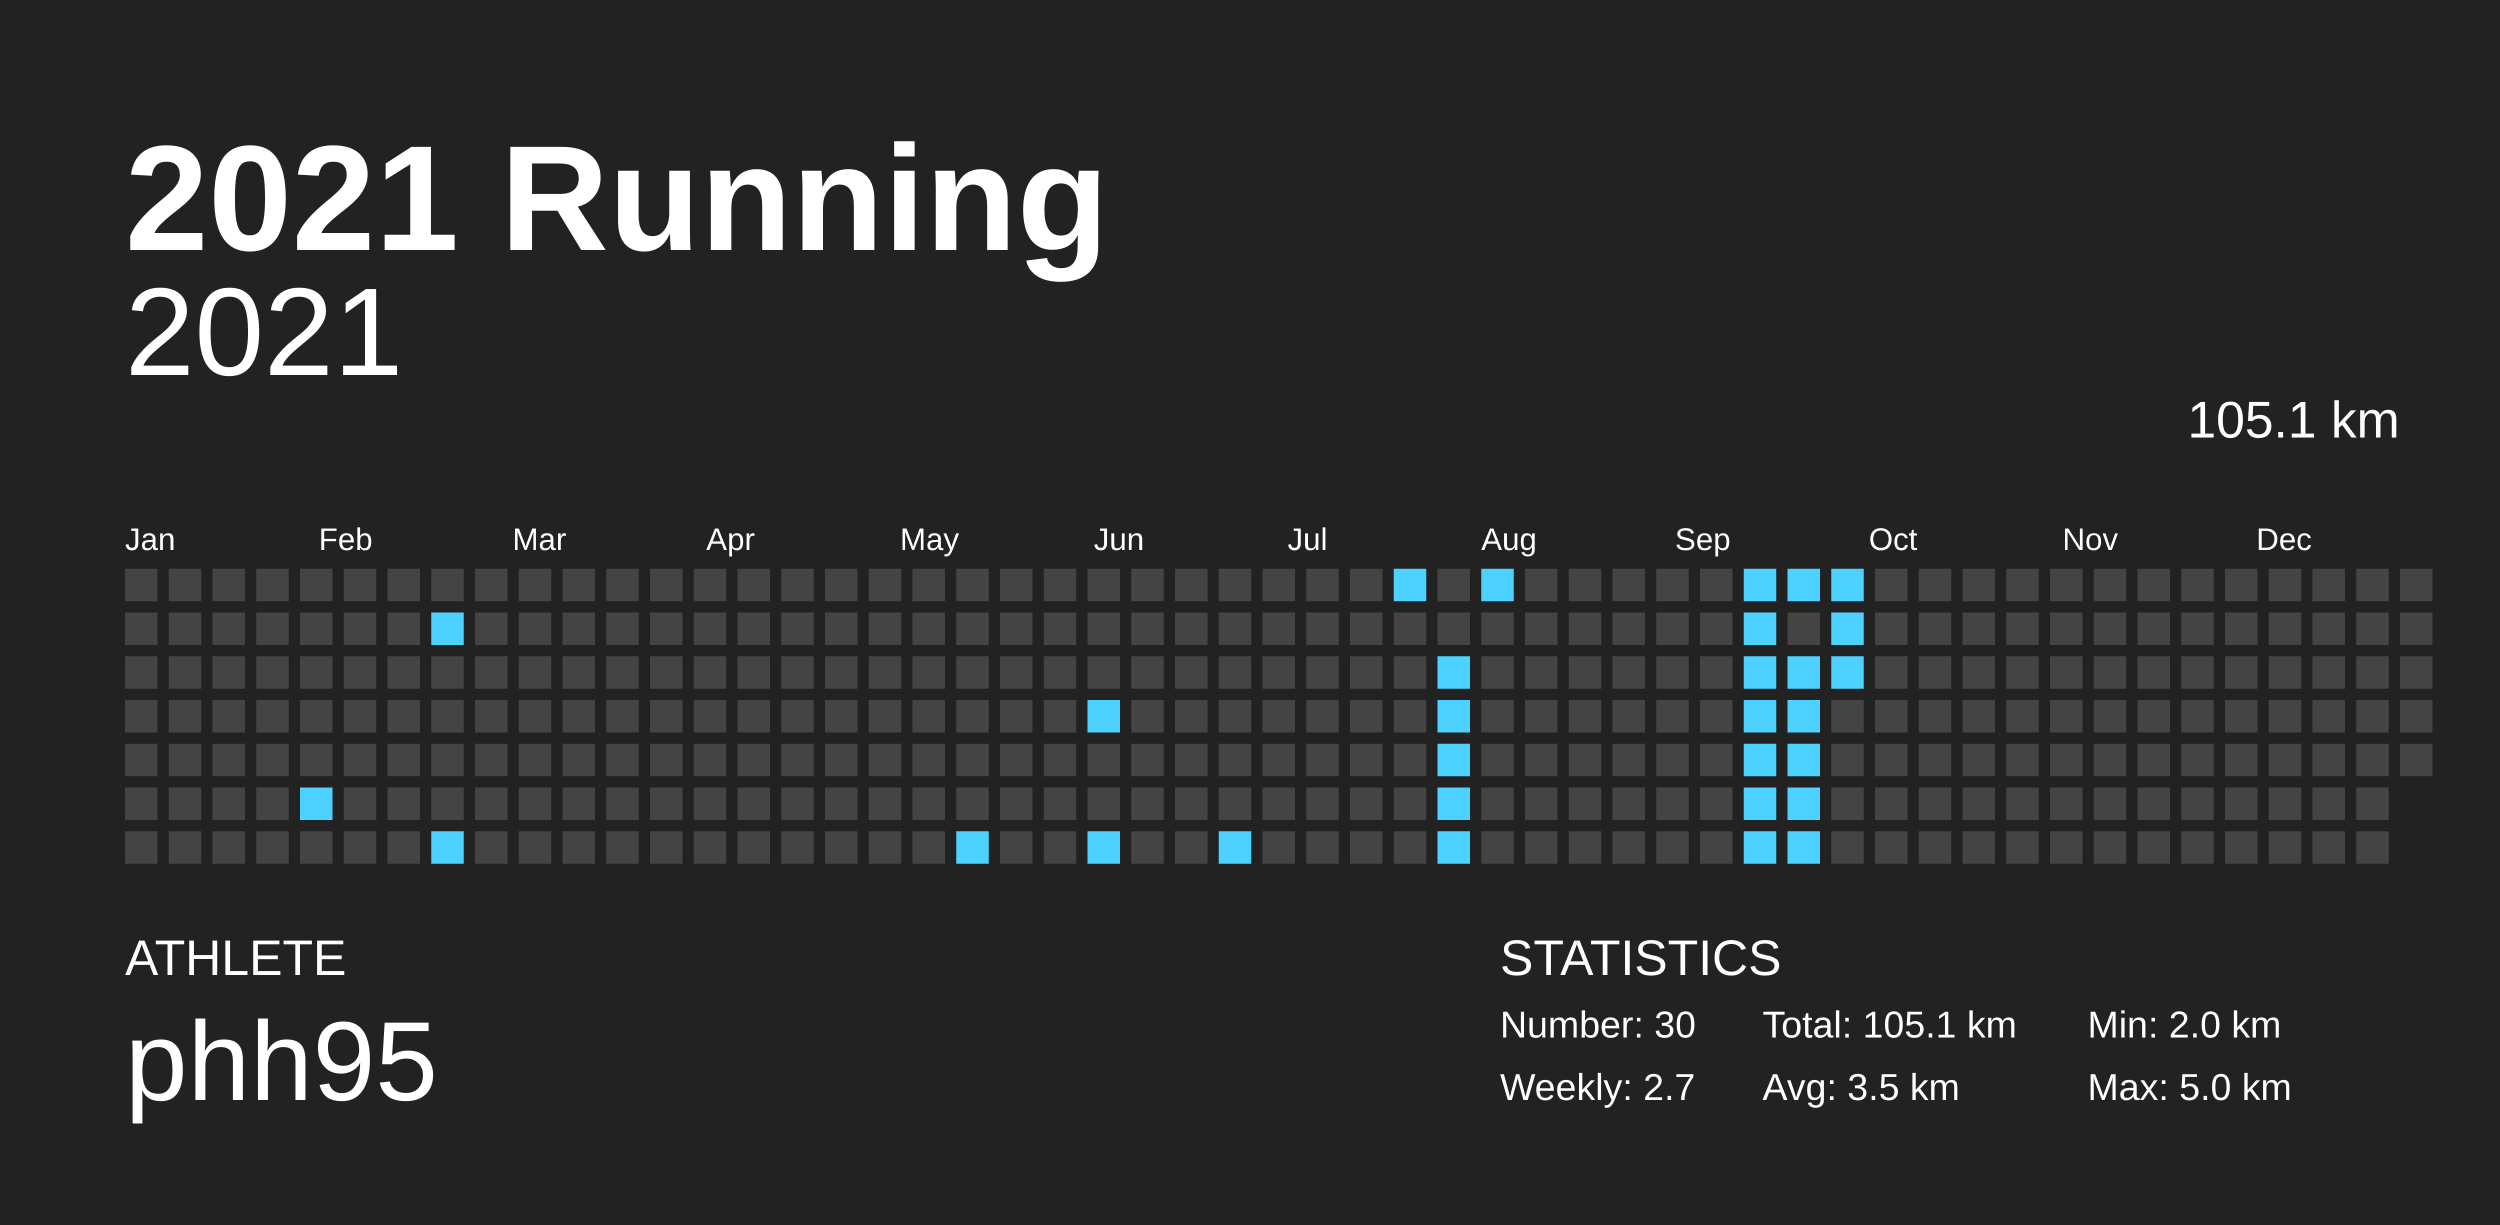
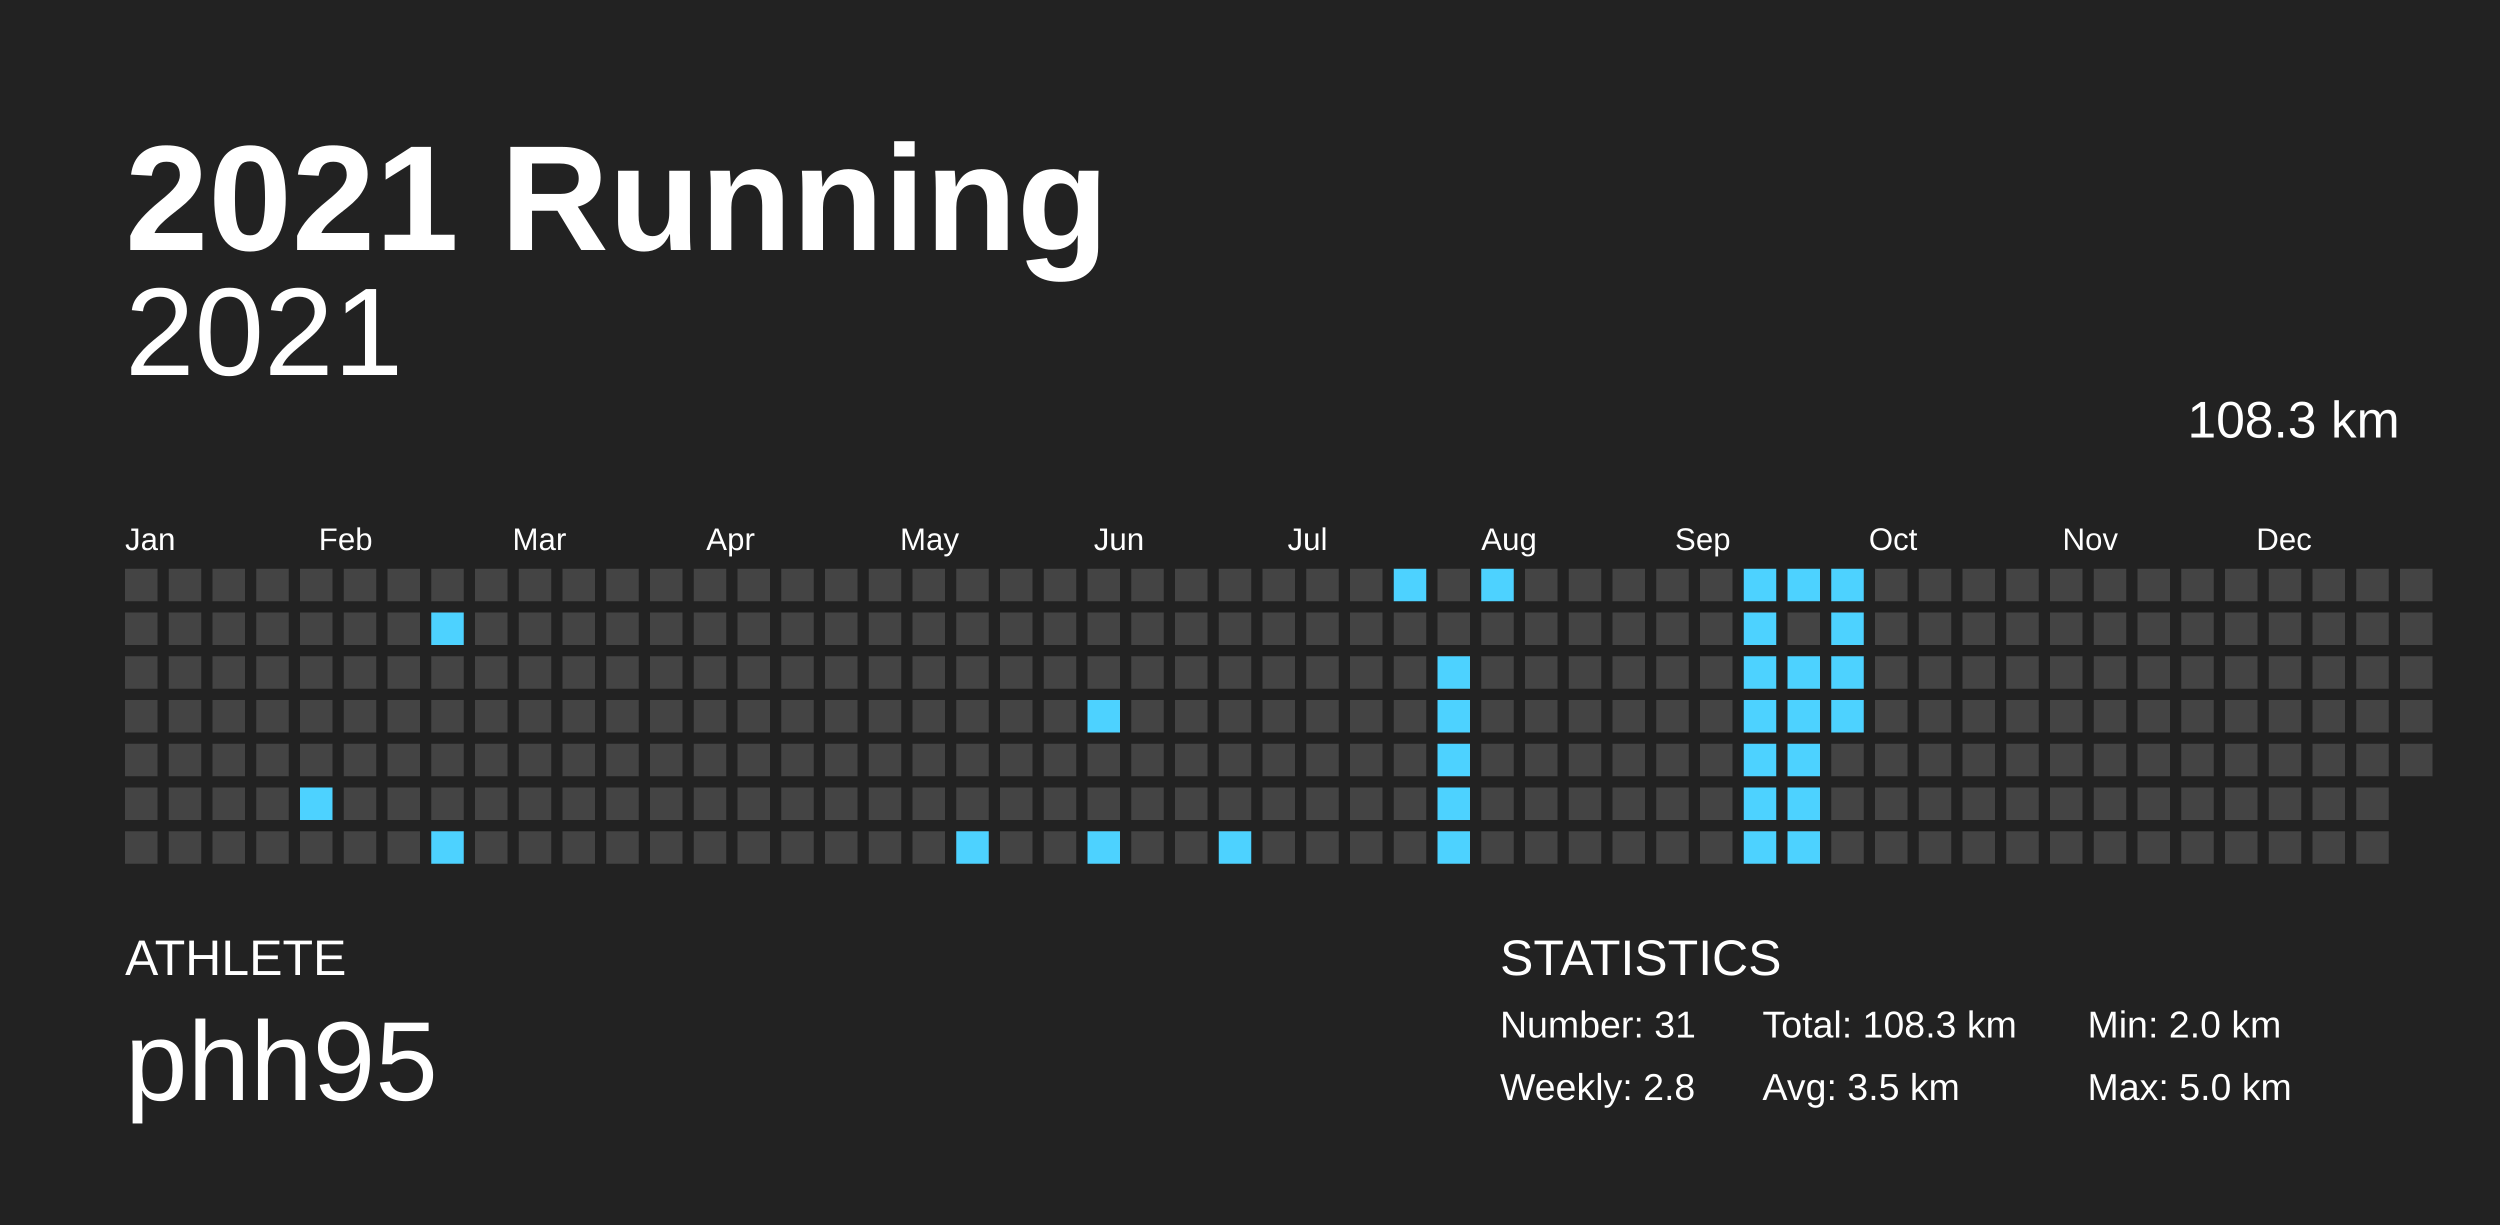
<svg xmlns="http://www.w3.org/2000/svg" baseProfile="full" height="98mm" version="1.1" viewBox="0,0,200,98" width="200mm">
  <defs />
  <rect fill="#222222" height="98" width="200" x="0" y="0" />
  <text fill="#FFFFFF" style="font-size:12px; font-family:Arial; font-weight:bold;" x="10" y="20">2021 Running</text>
  <text fill="#FFFFFF" style="font-size:4px; font-family:Arial" x="10" y="78">ATHLETE</text>
  <text fill="#FFFFFF" style="font-size:9px; font-family:Arial" x="10" y="88">phh95</text>
  <text fill="#FFFFFF" style="font-size:4px; font-family:Arial" x="120" y="78">STATISTICS</text>
-   <text fill="#FFFFFF" style="font-size:3px; font-family:Arial" x="120" y="83">Number: 30</text>
-   <text fill="#FFFFFF" style="font-size:3px; font-family:Arial" x="120" y="88">Weekly: 2.7</text>
-   <text fill="#FFFFFF" style="font-size:3px; font-family:Arial" x="141" y="83">Total: 105.1 km</text>
+   <text fill="#FFFFFF" style="font-size:3px; font-family:Arial" x="120" y="83">Number: 31</text>
+   <text fill="#FFFFFF" style="font-size:3px; font-family:Arial" x="120" y="88">Weekly: 2.8</text>
+   <text fill="#FFFFFF" style="font-size:3px; font-family:Arial" x="141" y="83">Total: 108.3 km</text>
  <text fill="#FFFFFF" style="font-size:3px; font-family:Arial" x="141" y="88">Avg: 3.5 km</text>
  <text fill="#FFFFFF" style="font-size:3px; font-family:Arial" x="167" y="83">Min: 2.0 km</text>
  <text fill="#FFFFFF" style="font-size:3px; font-family:Arial" x="167" y="88">Max: 5.0 km</text>
  <text alignment-baseline="hanging" fill="#FFFFFF" style="font-size:10.0px; font-family:Arial;" x="10" y="30">2021</text>
-   <text alignment-baseline="hanging" fill="#FFFFFF" style="font-size:4.125px; font-family:Arial;" x="175" y="35">105.1 km</text>
+   <text alignment-baseline="hanging" fill="#FFFFFF" style="font-size:4.125px; font-family:Arial;" x="175" y="35">108.3 km</text>
  <text fill="#FFFFFF" style="font-size:2.5px; font-family:Arial" x="10.0" y="44">Jan</text>
  <text fill="#FFFFFF" style="font-size:2.5px; font-family:Arial" x="25.5" y="44">Feb</text>
  <text fill="#FFFFFF" style="font-size:2.5px; font-family:Arial" x="41.0" y="44">Mar</text>
  <text fill="#FFFFFF" style="font-size:2.5px; font-family:Arial" x="56.5" y="44">Apr</text>
  <text fill="#FFFFFF" style="font-size:2.5px; font-family:Arial" x="72.0" y="44">May</text>
  <text fill="#FFFFFF" style="font-size:2.5px; font-family:Arial" x="87.5" y="44">Jun</text>
  <text fill="#FFFFFF" style="font-size:2.5px; font-family:Arial" x="103.0" y="44">Jul</text>
  <text fill="#FFFFFF" style="font-size:2.5px; font-family:Arial" x="118.5" y="44">Aug</text>
  <text fill="#FFFFFF" style="font-size:2.5px; font-family:Arial" x="134.0" y="44">Sep</text>
  <text fill="#FFFFFF" style="font-size:2.5px; font-family:Arial" x="149.5" y="44">Oct</text>
  <text fill="#FFFFFF" style="font-size:2.5px; font-family:Arial" x="165.0" y="44">Nov</text>
  <text fill="#FFFFFF" style="font-size:2.5px; font-family:Arial" x="180.5" y="44">Dec</text>
  <rect fill="#444444" height="2.6" width="2.6" x="10.0" y="45.5" />
  <rect fill="#444444" height="2.6" width="2.6" x="10.0" y="49.0" />
  <rect fill="#444444" height="2.6" width="2.6" x="10.0" y="52.5" />
  <rect fill="#444444" height="2.6" width="2.6" x="10.0" y="56.0" />
  <rect fill="#444444" height="2.6" width="2.6" x="10.0" y="59.5" />
  <rect fill="#444444" height="2.6" width="2.6" x="10.0" y="63.0" />
  <rect fill="#444444" height="2.6" width="2.6" x="10.0" y="66.5" />
  <rect fill="#444444" height="2.6" width="2.6" x="13.5" y="45.5" />
  <rect fill="#444444" height="2.6" width="2.6" x="13.5" y="49.0" />
  <rect fill="#444444" height="2.6" width="2.6" x="13.5" y="52.5" />
  <rect fill="#444444" height="2.6" width="2.6" x="13.5" y="56.0" />
  <rect fill="#444444" height="2.6" width="2.6" x="13.5" y="59.5" />
  <rect fill="#444444" height="2.6" width="2.6" x="13.5" y="63.0" />
  <rect fill="#444444" height="2.6" width="2.6" x="13.5" y="66.5" />
  <rect fill="#444444" height="2.6" width="2.6" x="17.0" y="45.5" />
  <rect fill="#444444" height="2.6" width="2.6" x="17.0" y="49.0" />
  <rect fill="#444444" height="2.6" width="2.6" x="17.0" y="52.5" />
  <rect fill="#444444" height="2.6" width="2.6" x="17.0" y="56.0" />
  <rect fill="#444444" height="2.6" width="2.6" x="17.0" y="59.5" />
  <rect fill="#444444" height="2.6" width="2.6" x="17.0" y="63.0" />
  <rect fill="#444444" height="2.6" width="2.6" x="17.0" y="66.5" />
  <rect fill="#444444" height="2.6" width="2.6" x="20.5" y="45.5" />
  <rect fill="#444444" height="2.6" width="2.6" x="20.5" y="49.0" />
  <rect fill="#444444" height="2.6" width="2.6" x="20.5" y="52.5" />
  <rect fill="#444444" height="2.6" width="2.6" x="20.5" y="56.0" />
  <rect fill="#444444" height="2.6" width="2.6" x="20.5" y="59.5" />
  <rect fill="#444444" height="2.6" width="2.6" x="20.5" y="63.0" />
  <rect fill="#444444" height="2.6" width="2.6" x="20.5" y="66.5" />
  <rect fill="#444444" height="2.6" width="2.6" x="24.0" y="45.5" />
  <rect fill="#444444" height="2.6" width="2.6" x="24.0" y="49.0" />
  <rect fill="#444444" height="2.6" width="2.6" x="24.0" y="52.5" />
  <rect fill="#444444" height="2.6" width="2.6" x="24.0" y="56.0" />
  <rect fill="#444444" height="2.6" width="2.6" x="24.0" y="59.5" />
  <rect fill="#4dd2ff" height="2.6" width="2.6" x="24.0" y="63.0" />
  <rect fill="#444444" height="2.6" width="2.6" x="24.0" y="66.5" />
  <rect fill="#444444" height="2.6" width="2.6" x="27.5" y="45.5" />
  <rect fill="#444444" height="2.6" width="2.6" x="27.5" y="49.0" />
  <rect fill="#444444" height="2.6" width="2.6" x="27.5" y="52.5" />
  <rect fill="#444444" height="2.6" width="2.6" x="27.5" y="56.0" />
  <rect fill="#444444" height="2.6" width="2.6" x="27.5" y="59.5" />
  <rect fill="#444444" height="2.6" width="2.6" x="27.5" y="63.0" />
  <rect fill="#444444" height="2.6" width="2.6" x="27.5" y="66.5" />
  <rect fill="#444444" height="2.6" width="2.6" x="31.0" y="45.5" />
  <rect fill="#444444" height="2.6" width="2.6" x="31.0" y="49.0" />
  <rect fill="#444444" height="2.6" width="2.6" x="31.0" y="52.5" />
  <rect fill="#444444" height="2.6" width="2.6" x="31.0" y="56.0" />
  <rect fill="#444444" height="2.6" width="2.6" x="31.0" y="59.5" />
  <rect fill="#444444" height="2.6" width="2.6" x="31.0" y="63.0" />
  <rect fill="#444444" height="2.6" width="2.6" x="31.0" y="66.5" />
  <rect fill="#444444" height="2.6" width="2.6" x="34.5" y="45.5" />
  <rect fill="#4dd2ff" height="2.6" width="2.6" x="34.5" y="49.0" />
  <rect fill="#444444" height="2.6" width="2.6" x="34.5" y="52.5" />
  <rect fill="#444444" height="2.6" width="2.6" x="34.5" y="56.0" />
  <rect fill="#444444" height="2.6" width="2.6" x="34.5" y="59.5" />
  <rect fill="#444444" height="2.6" width="2.6" x="34.5" y="63.0" />
  <rect fill="#4dd2ff" height="2.6" width="2.6" x="34.5" y="66.5" />
  <rect fill="#444444" height="2.6" width="2.6" x="38.0" y="45.5" />
  <rect fill="#444444" height="2.6" width="2.6" x="38.0" y="49.0" />
  <rect fill="#444444" height="2.6" width="2.6" x="38.0" y="52.5" />
  <rect fill="#444444" height="2.6" width="2.6" x="38.0" y="56.0" />
  <rect fill="#444444" height="2.6" width="2.6" x="38.0" y="59.5" />
  <rect fill="#444444" height="2.6" width="2.6" x="38.0" y="63.0" />
  <rect fill="#444444" height="2.6" width="2.6" x="38.0" y="66.5" />
  <rect fill="#444444" height="2.6" width="2.6" x="41.5" y="45.5" />
  <rect fill="#444444" height="2.6" width="2.6" x="41.5" y="49.0" />
  <rect fill="#444444" height="2.6" width="2.6" x="41.5" y="52.5" />
  <rect fill="#444444" height="2.6" width="2.6" x="41.5" y="56.0" />
  <rect fill="#444444" height="2.6" width="2.6" x="41.5" y="59.5" />
  <rect fill="#444444" height="2.6" width="2.6" x="41.5" y="63.0" />
  <rect fill="#444444" height="2.6" width="2.6" x="41.5" y="66.5" />
  <rect fill="#444444" height="2.6" width="2.6" x="45.0" y="45.5" />
  <rect fill="#444444" height="2.6" width="2.6" x="45.0" y="49.0" />
  <rect fill="#444444" height="2.6" width="2.6" x="45.0" y="52.5" />
  <rect fill="#444444" height="2.6" width="2.6" x="45.0" y="56.0" />
  <rect fill="#444444" height="2.6" width="2.6" x="45.0" y="59.5" />
  <rect fill="#444444" height="2.6" width="2.6" x="45.0" y="63.0" />
  <rect fill="#444444" height="2.6" width="2.6" x="45.0" y="66.5" />
  <rect fill="#444444" height="2.6" width="2.6" x="48.5" y="45.5" />
  <rect fill="#444444" height="2.6" width="2.6" x="48.5" y="49.0" />
  <rect fill="#444444" height="2.6" width="2.6" x="48.5" y="52.5" />
  <rect fill="#444444" height="2.6" width="2.6" x="48.5" y="56.0" />
  <rect fill="#444444" height="2.6" width="2.6" x="48.5" y="59.5" />
  <rect fill="#444444" height="2.6" width="2.6" x="48.5" y="63.0" />
  <rect fill="#444444" height="2.6" width="2.6" x="48.5" y="66.5" />
  <rect fill="#444444" height="2.6" width="2.6" x="52.0" y="45.5" />
  <rect fill="#444444" height="2.6" width="2.6" x="52.0" y="49.0" />
  <rect fill="#444444" height="2.6" width="2.6" x="52.0" y="52.5" />
  <rect fill="#444444" height="2.6" width="2.6" x="52.0" y="56.0" />
  <rect fill="#444444" height="2.6" width="2.6" x="52.0" y="59.5" />
  <rect fill="#444444" height="2.6" width="2.6" x="52.0" y="63.0" />
  <rect fill="#444444" height="2.6" width="2.6" x="52.0" y="66.5" />
  <rect fill="#444444" height="2.6" width="2.6" x="55.5" y="45.5" />
  <rect fill="#444444" height="2.6" width="2.6" x="55.5" y="49.0" />
  <rect fill="#444444" height="2.6" width="2.6" x="55.5" y="52.5" />
  <rect fill="#444444" height="2.6" width="2.6" x="55.5" y="56.0" />
  <rect fill="#444444" height="2.6" width="2.6" x="55.5" y="59.5" />
  <rect fill="#444444" height="2.6" width="2.6" x="55.5" y="63.0" />
  <rect fill="#444444" height="2.6" width="2.6" x="55.5" y="66.5" />
  <rect fill="#444444" height="2.6" width="2.6" x="59.0" y="45.5" />
  <rect fill="#444444" height="2.6" width="2.6" x="59.0" y="49.0" />
  <rect fill="#444444" height="2.6" width="2.6" x="59.0" y="52.5" />
  <rect fill="#444444" height="2.6" width="2.6" x="59.0" y="56.0" />
  <rect fill="#444444" height="2.6" width="2.6" x="59.0" y="59.5" />
  <rect fill="#444444" height="2.6" width="2.6" x="59.0" y="63.0" />
  <rect fill="#444444" height="2.6" width="2.6" x="59.0" y="66.5" />
  <rect fill="#444444" height="2.6" width="2.6" x="62.5" y="45.5" />
  <rect fill="#444444" height="2.6" width="2.6" x="62.5" y="49.0" />
  <rect fill="#444444" height="2.6" width="2.6" x="62.5" y="52.5" />
  <rect fill="#444444" height="2.6" width="2.6" x="62.5" y="56.0" />
  <rect fill="#444444" height="2.6" width="2.6" x="62.5" y="59.5" />
  <rect fill="#444444" height="2.6" width="2.6" x="62.5" y="63.0" />
  <rect fill="#444444" height="2.6" width="2.6" x="62.5" y="66.5" />
  <rect fill="#444444" height="2.6" width="2.6" x="66.0" y="45.5" />
  <rect fill="#444444" height="2.6" width="2.6" x="66.0" y="49.0" />
  <rect fill="#444444" height="2.6" width="2.6" x="66.0" y="52.5" />
  <rect fill="#444444" height="2.6" width="2.6" x="66.0" y="56.0" />
  <rect fill="#444444" height="2.6" width="2.6" x="66.0" y="59.5" />
  <rect fill="#444444" height="2.6" width="2.6" x="66.0" y="63.0" />
  <rect fill="#444444" height="2.6" width="2.6" x="66.0" y="66.5" />
  <rect fill="#444444" height="2.6" width="2.6" x="69.5" y="45.5" />
  <rect fill="#444444" height="2.6" width="2.6" x="69.5" y="49.0" />
  <rect fill="#444444" height="2.6" width="2.6" x="69.5" y="52.5" />
  <rect fill="#444444" height="2.6" width="2.6" x="69.5" y="56.0" />
  <rect fill="#444444" height="2.6" width="2.6" x="69.5" y="59.5" />
  <rect fill="#444444" height="2.6" width="2.6" x="69.5" y="63.0" />
  <rect fill="#444444" height="2.6" width="2.6" x="69.5" y="66.5" />
  <rect fill="#444444" height="2.6" width="2.6" x="73.0" y="45.5" />
  <rect fill="#444444" height="2.6" width="2.6" x="73.0" y="49.0" />
  <rect fill="#444444" height="2.6" width="2.6" x="73.0" y="52.5" />
  <rect fill="#444444" height="2.6" width="2.6" x="73.0" y="56.0" />
  <rect fill="#444444" height="2.6" width="2.6" x="73.0" y="59.5" />
  <rect fill="#444444" height="2.6" width="2.6" x="73.0" y="63.0" />
  <rect fill="#444444" height="2.6" width="2.6" x="73.0" y="66.5" />
  <rect fill="#444444" height="2.6" width="2.6" x="76.5" y="45.5" />
  <rect fill="#444444" height="2.6" width="2.6" x="76.5" y="49.0" />
  <rect fill="#444444" height="2.6" width="2.6" x="76.5" y="52.5" />
  <rect fill="#444444" height="2.6" width="2.6" x="76.5" y="56.0" />
  <rect fill="#444444" height="2.6" width="2.6" x="76.5" y="59.5" />
  <rect fill="#444444" height="2.6" width="2.6" x="76.5" y="63.0" />
  <rect fill="#4dd2ff" height="2.6" width="2.6" x="76.5" y="66.5" />
  <rect fill="#444444" height="2.6" width="2.6" x="80.0" y="45.5" />
  <rect fill="#444444" height="2.6" width="2.6" x="80.0" y="49.0" />
  <rect fill="#444444" height="2.6" width="2.6" x="80.0" y="52.5" />
  <rect fill="#444444" height="2.6" width="2.6" x="80.0" y="56.0" />
  <rect fill="#444444" height="2.6" width="2.6" x="80.0" y="59.5" />
  <rect fill="#444444" height="2.6" width="2.6" x="80.0" y="63.0" />
  <rect fill="#444444" height="2.6" width="2.6" x="80.0" y="66.5" />
  <rect fill="#444444" height="2.6" width="2.6" x="83.5" y="45.5" />
  <rect fill="#444444" height="2.6" width="2.6" x="83.5" y="49.0" />
  <rect fill="#444444" height="2.6" width="2.6" x="83.5" y="52.5" />
  <rect fill="#444444" height="2.6" width="2.6" x="83.5" y="56.0" />
  <rect fill="#444444" height="2.6" width="2.6" x="83.5" y="59.5" />
  <rect fill="#444444" height="2.6" width="2.6" x="83.5" y="63.0" />
  <rect fill="#444444" height="2.6" width="2.6" x="83.5" y="66.5" />
  <rect fill="#444444" height="2.6" width="2.6" x="87.0" y="45.5" />
  <rect fill="#444444" height="2.6" width="2.6" x="87.0" y="49.0" />
  <rect fill="#444444" height="2.6" width="2.6" x="87.0" y="52.5" />
  <rect fill="#4dd2ff" height="2.6" width="2.6" x="87.0" y="56.0" />
  <rect fill="#444444" height="2.6" width="2.6" x="87.0" y="59.5" />
  <rect fill="#444444" height="2.6" width="2.6" x="87.0" y="63.0" />
  <rect fill="#4dd2ff" height="2.6" width="2.6" x="87.0" y="66.5" />
  <rect fill="#444444" height="2.6" width="2.6" x="90.5" y="45.5" />
  <rect fill="#444444" height="2.6" width="2.6" x="90.5" y="49.0" />
  <rect fill="#444444" height="2.6" width="2.6" x="90.5" y="52.5" />
  <rect fill="#444444" height="2.6" width="2.6" x="90.5" y="56.0" />
  <rect fill="#444444" height="2.6" width="2.6" x="90.5" y="59.5" />
  <rect fill="#444444" height="2.6" width="2.6" x="90.5" y="63.0" />
  <rect fill="#444444" height="2.6" width="2.6" x="90.5" y="66.5" />
  <rect fill="#444444" height="2.6" width="2.6" x="94.0" y="45.5" />
  <rect fill="#444444" height="2.6" width="2.6" x="94.0" y="49.0" />
  <rect fill="#444444" height="2.6" width="2.6" x="94.0" y="52.5" />
  <rect fill="#444444" height="2.6" width="2.6" x="94.0" y="56.0" />
  <rect fill="#444444" height="2.6" width="2.6" x="94.0" y="59.5" />
  <rect fill="#444444" height="2.6" width="2.6" x="94.0" y="63.0" />
  <rect fill="#444444" height="2.6" width="2.6" x="94.0" y="66.5" />
  <rect fill="#444444" height="2.6" width="2.6" x="97.5" y="45.5" />
  <rect fill="#444444" height="2.6" width="2.6" x="97.5" y="49.0" />
  <rect fill="#444444" height="2.6" width="2.6" x="97.5" y="52.5" />
  <rect fill="#444444" height="2.6" width="2.6" x="97.5" y="56.0" />
  <rect fill="#444444" height="2.6" width="2.6" x="97.5" y="59.5" />
  <rect fill="#444444" height="2.6" width="2.6" x="97.5" y="63.0" />
  <rect fill="#4dd2ff" height="2.6" width="2.6" x="97.5" y="66.5" />
  <rect fill="#444444" height="2.6" width="2.6" x="101.0" y="45.5" />
  <rect fill="#444444" height="2.6" width="2.6" x="101.0" y="49.0" />
  <rect fill="#444444" height="2.6" width="2.6" x="101.0" y="52.5" />
  <rect fill="#444444" height="2.6" width="2.6" x="101.0" y="56.0" />
  <rect fill="#444444" height="2.6" width="2.6" x="101.0" y="59.5" />
  <rect fill="#444444" height="2.6" width="2.6" x="101.0" y="63.0" />
  <rect fill="#444444" height="2.6" width="2.6" x="101.0" y="66.5" />
  <rect fill="#444444" height="2.6" width="2.6" x="104.5" y="45.5" />
  <rect fill="#444444" height="2.6" width="2.6" x="104.5" y="49.0" />
  <rect fill="#444444" height="2.6" width="2.6" x="104.5" y="52.5" />
  <rect fill="#444444" height="2.6" width="2.6" x="104.5" y="56.0" />
  <rect fill="#444444" height="2.6" width="2.6" x="104.5" y="59.5" />
  <rect fill="#444444" height="2.6" width="2.6" x="104.5" y="63.0" />
  <rect fill="#444444" height="2.6" width="2.6" x="104.5" y="66.5" />
  <rect fill="#444444" height="2.6" width="2.6" x="108.0" y="45.5" />
  <rect fill="#444444" height="2.6" width="2.6" x="108.0" y="49.0" />
  <rect fill="#444444" height="2.6" width="2.6" x="108.0" y="52.5" />
  <rect fill="#444444" height="2.6" width="2.6" x="108.0" y="56.0" />
  <rect fill="#444444" height="2.6" width="2.6" x="108.0" y="59.5" />
  <rect fill="#444444" height="2.6" width="2.6" x="108.0" y="63.0" />
  <rect fill="#444444" height="2.6" width="2.6" x="108.0" y="66.5" />
  <rect fill="#4dd2ff" height="2.6" width="2.6" x="111.5" y="45.5" />
  <rect fill="#444444" height="2.6" width="2.6" x="111.5" y="49.0" />
  <rect fill="#444444" height="2.6" width="2.6" x="111.5" y="52.5" />
  <rect fill="#444444" height="2.6" width="2.6" x="111.5" y="56.0" />
  <rect fill="#444444" height="2.6" width="2.6" x="111.5" y="59.5" />
  <rect fill="#444444" height="2.6" width="2.6" x="111.5" y="63.0" />
  <rect fill="#444444" height="2.6" width="2.6" x="111.5" y="66.5" />
  <rect fill="#444444" height="2.6" width="2.6" x="115.0" y="45.5" />
  <rect fill="#444444" height="2.6" width="2.6" x="115.0" y="49.0" />
  <rect fill="#4dd2ff" height="2.6" width="2.6" x="115.0" y="52.5" />
  <rect fill="#4dd2ff" height="2.6" width="2.6" x="115.0" y="56.0" />
  <rect fill="#4dd2ff" height="2.6" width="2.6" x="115.0" y="59.5" />
  <rect fill="#4dd2ff" height="2.6" width="2.6" x="115.0" y="63.0" />
  <rect fill="#4dd2ff" height="2.6" width="2.6" x="115.0" y="66.5" />
  <rect fill="#4dd2ff" height="2.6" width="2.6" x="118.5" y="45.5" />
  <rect fill="#444444" height="2.6" width="2.6" x="118.5" y="49.0" />
  <rect fill="#444444" height="2.6" width="2.6" x="118.5" y="52.5" />
  <rect fill="#444444" height="2.6" width="2.6" x="118.5" y="56.0" />
  <rect fill="#444444" height="2.6" width="2.6" x="118.5" y="59.5" />
  <rect fill="#444444" height="2.6" width="2.6" x="118.5" y="63.0" />
  <rect fill="#444444" height="2.6" width="2.6" x="118.5" y="66.5" />
  <rect fill="#444444" height="2.6" width="2.6" x="122.0" y="45.5" />
  <rect fill="#444444" height="2.6" width="2.6" x="122.0" y="49.0" />
  <rect fill="#444444" height="2.6" width="2.6" x="122.0" y="52.5" />
  <rect fill="#444444" height="2.6" width="2.6" x="122.0" y="56.0" />
  <rect fill="#444444" height="2.6" width="2.6" x="122.0" y="59.5" />
  <rect fill="#444444" height="2.6" width="2.6" x="122.0" y="63.0" />
  <rect fill="#444444" height="2.6" width="2.6" x="122.0" y="66.5" />
  <rect fill="#444444" height="2.6" width="2.6" x="125.5" y="45.5" />
  <rect fill="#444444" height="2.6" width="2.6" x="125.5" y="49.0" />
  <rect fill="#444444" height="2.6" width="2.6" x="125.5" y="52.5" />
  <rect fill="#444444" height="2.6" width="2.6" x="125.5" y="56.0" />
  <rect fill="#444444" height="2.6" width="2.6" x="125.5" y="59.5" />
  <rect fill="#444444" height="2.6" width="2.6" x="125.5" y="63.0" />
  <rect fill="#444444" height="2.6" width="2.6" x="125.5" y="66.5" />
  <rect fill="#444444" height="2.6" width="2.6" x="129.0" y="45.5" />
  <rect fill="#444444" height="2.6" width="2.6" x="129.0" y="49.0" />
  <rect fill="#444444" height="2.6" width="2.6" x="129.0" y="52.5" />
  <rect fill="#444444" height="2.6" width="2.6" x="129.0" y="56.0" />
  <rect fill="#444444" height="2.6" width="2.6" x="129.0" y="59.5" />
  <rect fill="#444444" height="2.6" width="2.6" x="129.0" y="63.0" />
  <rect fill="#444444" height="2.6" width="2.6" x="129.0" y="66.5" />
  <rect fill="#444444" height="2.6" width="2.6" x="132.5" y="45.5" />
  <rect fill="#444444" height="2.6" width="2.6" x="132.5" y="49.0" />
  <rect fill="#444444" height="2.6" width="2.6" x="132.5" y="52.5" />
  <rect fill="#444444" height="2.6" width="2.6" x="132.5" y="56.0" />
  <rect fill="#444444" height="2.6" width="2.6" x="132.5" y="59.5" />
  <rect fill="#444444" height="2.6" width="2.6" x="132.5" y="63.0" />
  <rect fill="#444444" height="2.6" width="2.6" x="132.5" y="66.5" />
  <rect fill="#444444" height="2.6" width="2.6" x="136.0" y="45.5" />
  <rect fill="#444444" height="2.6" width="2.6" x="136.0" y="49.0" />
  <rect fill="#444444" height="2.6" width="2.6" x="136.0" y="52.5" />
  <rect fill="#444444" height="2.6" width="2.6" x="136.0" y="56.0" />
  <rect fill="#444444" height="2.6" width="2.6" x="136.0" y="59.5" />
  <rect fill="#444444" height="2.6" width="2.6" x="136.0" y="63.0" />
  <rect fill="#444444" height="2.6" width="2.6" x="136.0" y="66.5" />
  <rect fill="#4dd2ff" height="2.6" width="2.6" x="139.5" y="45.5" />
  <rect fill="#4dd2ff" height="2.6" width="2.6" x="139.5" y="49.0" />
  <rect fill="#4dd2ff" height="2.6" width="2.6" x="139.5" y="52.5" />
  <rect fill="#4dd2ff" height="2.6" width="2.6" x="139.5" y="56.0" />
  <rect fill="#4dd2ff" height="2.6" width="2.6" x="139.5" y="59.5" />
  <rect fill="#4dd2ff" height="2.6" width="2.6" x="139.5" y="63.0" />
  <rect fill="#4dd2ff" height="2.6" width="2.6" x="139.5" y="66.5" />
  <rect fill="#4dd2ff" height="2.6" width="2.6" x="143.0" y="45.5" />
  <rect fill="#444444" height="2.6" width="2.6" x="143.0" y="49.0" />
  <rect fill="#4dd2ff" height="2.6" width="2.6" x="143.0" y="52.5" />
  <rect fill="#4dd2ff" height="2.6" width="2.6" x="143.0" y="56.0" />
  <rect fill="#4dd2ff" height="2.6" width="2.6" x="143.0" y="59.5" />
  <rect fill="#4dd2ff" height="2.6" width="2.6" x="143.0" y="63.0" />
  <rect fill="#4dd2ff" height="2.6" width="2.6" x="143.0" y="66.5" />
  <rect fill="#4dd2ff" height="2.6" width="2.6" x="146.5" y="45.5" />
  <rect fill="#4dd2ff" height="2.6" width="2.6" x="146.5" y="49.0" />
  <rect fill="#4dd2ff" height="2.6" width="2.6" x="146.5" y="52.5" />
-   <rect fill="#444444" height="2.6" width="2.6" x="146.5" y="56.0" />
+   <rect fill="#4dd2ff" height="2.6" width="2.6" x="146.5" y="56.0" />
  <rect fill="#444444" height="2.6" width="2.6" x="146.5" y="59.5" />
  <rect fill="#444444" height="2.6" width="2.6" x="146.5" y="63.0" />
  <rect fill="#444444" height="2.6" width="2.6" x="146.5" y="66.5" />
  <rect fill="#444444" height="2.6" width="2.6" x="150.0" y="45.5" />
  <rect fill="#444444" height="2.6" width="2.6" x="150.0" y="49.0" />
  <rect fill="#444444" height="2.6" width="2.6" x="150.0" y="52.5" />
  <rect fill="#444444" height="2.6" width="2.6" x="150.0" y="56.0" />
  <rect fill="#444444" height="2.6" width="2.6" x="150.0" y="59.5" />
  <rect fill="#444444" height="2.6" width="2.6" x="150.0" y="63.0" />
  <rect fill="#444444" height="2.6" width="2.6" x="150.0" y="66.5" />
  <rect fill="#444444" height="2.6" width="2.6" x="153.5" y="45.5" />
  <rect fill="#444444" height="2.6" width="2.6" x="153.5" y="49.0" />
  <rect fill="#444444" height="2.6" width="2.6" x="153.5" y="52.5" />
  <rect fill="#444444" height="2.6" width="2.6" x="153.5" y="56.0" />
  <rect fill="#444444" height="2.6" width="2.6" x="153.5" y="59.5" />
  <rect fill="#444444" height="2.6" width="2.6" x="153.5" y="63.0" />
  <rect fill="#444444" height="2.6" width="2.6" x="153.5" y="66.5" />
  <rect fill="#444444" height="2.6" width="2.6" x="157.0" y="45.5" />
  <rect fill="#444444" height="2.6" width="2.6" x="157.0" y="49.0" />
  <rect fill="#444444" height="2.6" width="2.6" x="157.0" y="52.5" />
  <rect fill="#444444" height="2.6" width="2.6" x="157.0" y="56.0" />
  <rect fill="#444444" height="2.6" width="2.6" x="157.0" y="59.5" />
  <rect fill="#444444" height="2.6" width="2.6" x="157.0" y="63.0" />
  <rect fill="#444444" height="2.6" width="2.6" x="157.0" y="66.5" />
  <rect fill="#444444" height="2.6" width="2.6" x="160.5" y="45.5" />
  <rect fill="#444444" height="2.6" width="2.6" x="160.5" y="49.0" />
  <rect fill="#444444" height="2.6" width="2.6" x="160.5" y="52.5" />
  <rect fill="#444444" height="2.6" width="2.6" x="160.5" y="56.0" />
  <rect fill="#444444" height="2.6" width="2.6" x="160.5" y="59.5" />
  <rect fill="#444444" height="2.6" width="2.6" x="160.5" y="63.0" />
  <rect fill="#444444" height="2.6" width="2.6" x="160.5" y="66.5" />
  <rect fill="#444444" height="2.6" width="2.6" x="164.0" y="45.5" />
  <rect fill="#444444" height="2.6" width="2.6" x="164.0" y="49.0" />
  <rect fill="#444444" height="2.6" width="2.6" x="164.0" y="52.5" />
  <rect fill="#444444" height="2.6" width="2.6" x="164.0" y="56.0" />
  <rect fill="#444444" height="2.6" width="2.6" x="164.0" y="59.5" />
  <rect fill="#444444" height="2.6" width="2.6" x="164.0" y="63.0" />
  <rect fill="#444444" height="2.6" width="2.6" x="164.0" y="66.5" />
  <rect fill="#444444" height="2.6" width="2.6" x="167.5" y="45.5" />
  <rect fill="#444444" height="2.6" width="2.6" x="167.5" y="49.0" />
  <rect fill="#444444" height="2.6" width="2.6" x="167.5" y="52.5" />
  <rect fill="#444444" height="2.6" width="2.6" x="167.5" y="56.0" />
  <rect fill="#444444" height="2.6" width="2.6" x="167.5" y="59.5" />
  <rect fill="#444444" height="2.6" width="2.6" x="167.5" y="63.0" />
  <rect fill="#444444" height="2.6" width="2.6" x="167.5" y="66.5" />
  <rect fill="#444444" height="2.6" width="2.6" x="171.0" y="45.5" />
  <rect fill="#444444" height="2.6" width="2.6" x="171.0" y="49.0" />
  <rect fill="#444444" height="2.6" width="2.6" x="171.0" y="52.5" />
  <rect fill="#444444" height="2.6" width="2.6" x="171.0" y="56.0" />
  <rect fill="#444444" height="2.6" width="2.6" x="171.0" y="59.5" />
  <rect fill="#444444" height="2.6" width="2.6" x="171.0" y="63.0" />
  <rect fill="#444444" height="2.6" width="2.6" x="171.0" y="66.5" />
  <rect fill="#444444" height="2.6" width="2.6" x="174.5" y="45.5" />
  <rect fill="#444444" height="2.6" width="2.6" x="174.5" y="49.0" />
  <rect fill="#444444" height="2.6" width="2.6" x="174.5" y="52.5" />
  <rect fill="#444444" height="2.6" width="2.6" x="174.5" y="56.0" />
  <rect fill="#444444" height="2.6" width="2.6" x="174.5" y="59.5" />
  <rect fill="#444444" height="2.6" width="2.6" x="174.5" y="63.0" />
  <rect fill="#444444" height="2.6" width="2.6" x="174.5" y="66.5" />
  <rect fill="#444444" height="2.6" width="2.6" x="178.0" y="45.5" />
  <rect fill="#444444" height="2.6" width="2.6" x="178.0" y="49.0" />
  <rect fill="#444444" height="2.6" width="2.6" x="178.0" y="52.5" />
  <rect fill="#444444" height="2.6" width="2.6" x="178.0" y="56.0" />
  <rect fill="#444444" height="2.6" width="2.6" x="178.0" y="59.5" />
  <rect fill="#444444" height="2.6" width="2.6" x="178.0" y="63.0" />
  <rect fill="#444444" height="2.6" width="2.6" x="178.0" y="66.5" />
  <rect fill="#444444" height="2.6" width="2.6" x="181.5" y="45.5" />
  <rect fill="#444444" height="2.6" width="2.6" x="181.5" y="49.0" />
  <rect fill="#444444" height="2.6" width="2.6" x="181.5" y="52.5" />
  <rect fill="#444444" height="2.6" width="2.6" x="181.5" y="56.0" />
  <rect fill="#444444" height="2.6" width="2.6" x="181.5" y="59.5" />
  <rect fill="#444444" height="2.6" width="2.6" x="181.5" y="63.0" />
  <rect fill="#444444" height="2.6" width="2.6" x="181.5" y="66.5" />
  <rect fill="#444444" height="2.6" width="2.6" x="185.0" y="45.5" />
  <rect fill="#444444" height="2.6" width="2.6" x="185.0" y="49.0" />
  <rect fill="#444444" height="2.6" width="2.6" x="185.0" y="52.5" />
  <rect fill="#444444" height="2.6" width="2.6" x="185.0" y="56.0" />
  <rect fill="#444444" height="2.6" width="2.6" x="185.0" y="59.5" />
  <rect fill="#444444" height="2.6" width="2.6" x="185.0" y="63.0" />
  <rect fill="#444444" height="2.6" width="2.6" x="185.0" y="66.5" />
  <rect fill="#444444" height="2.6" width="2.6" x="188.5" y="45.5" />
  <rect fill="#444444" height="2.6" width="2.6" x="188.5" y="49.0" />
  <rect fill="#444444" height="2.6" width="2.6" x="188.5" y="52.5" />
  <rect fill="#444444" height="2.6" width="2.6" x="188.5" y="56.0" />
  <rect fill="#444444" height="2.6" width="2.6" x="188.5" y="59.5" />
  <rect fill="#444444" height="2.6" width="2.6" x="188.5" y="63.0" />
  <rect fill="#444444" height="2.6" width="2.6" x="188.5" y="66.5" />
  <rect fill="#444444" height="2.6" width="2.6" x="192.0" y="45.5" />
  <rect fill="#444444" height="2.6" width="2.6" x="192.0" y="49.0" />
  <rect fill="#444444" height="2.6" width="2.6" x="192.0" y="52.5" />
  <rect fill="#444444" height="2.6" width="2.6" x="192.0" y="56.0" />
  <rect fill="#444444" height="2.6" width="2.6" x="192.0" y="59.5" />
</svg>
